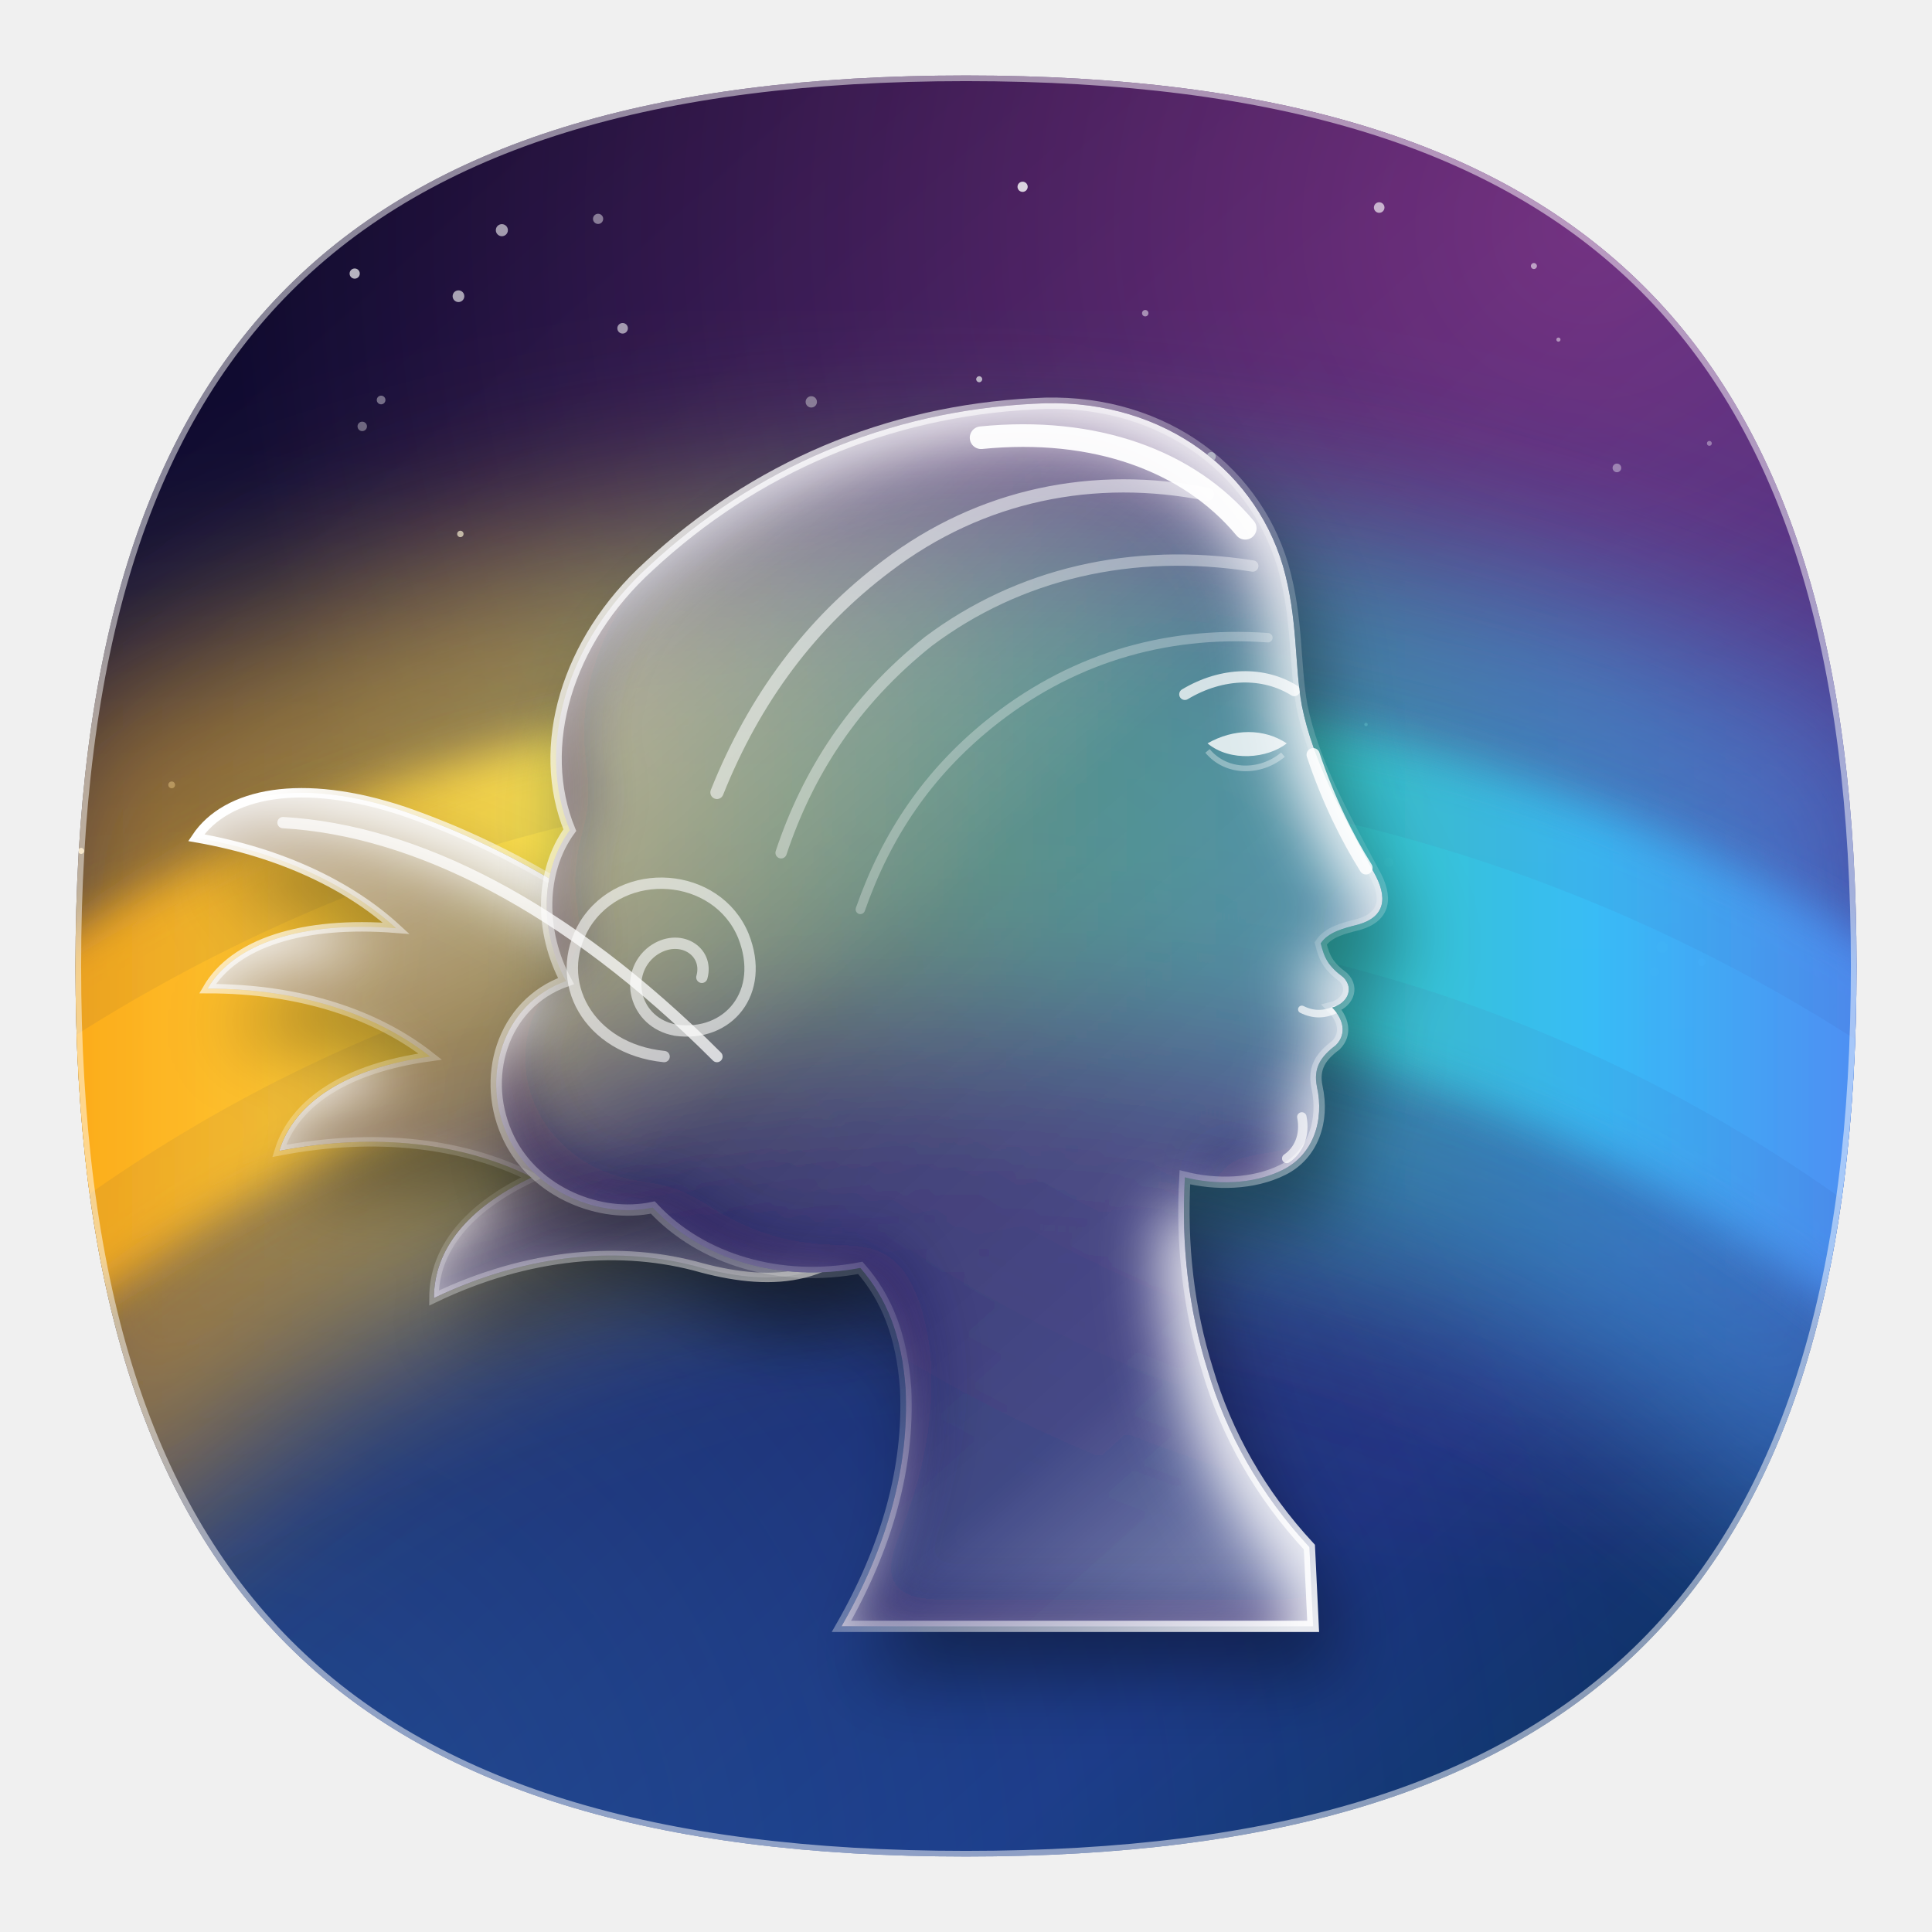
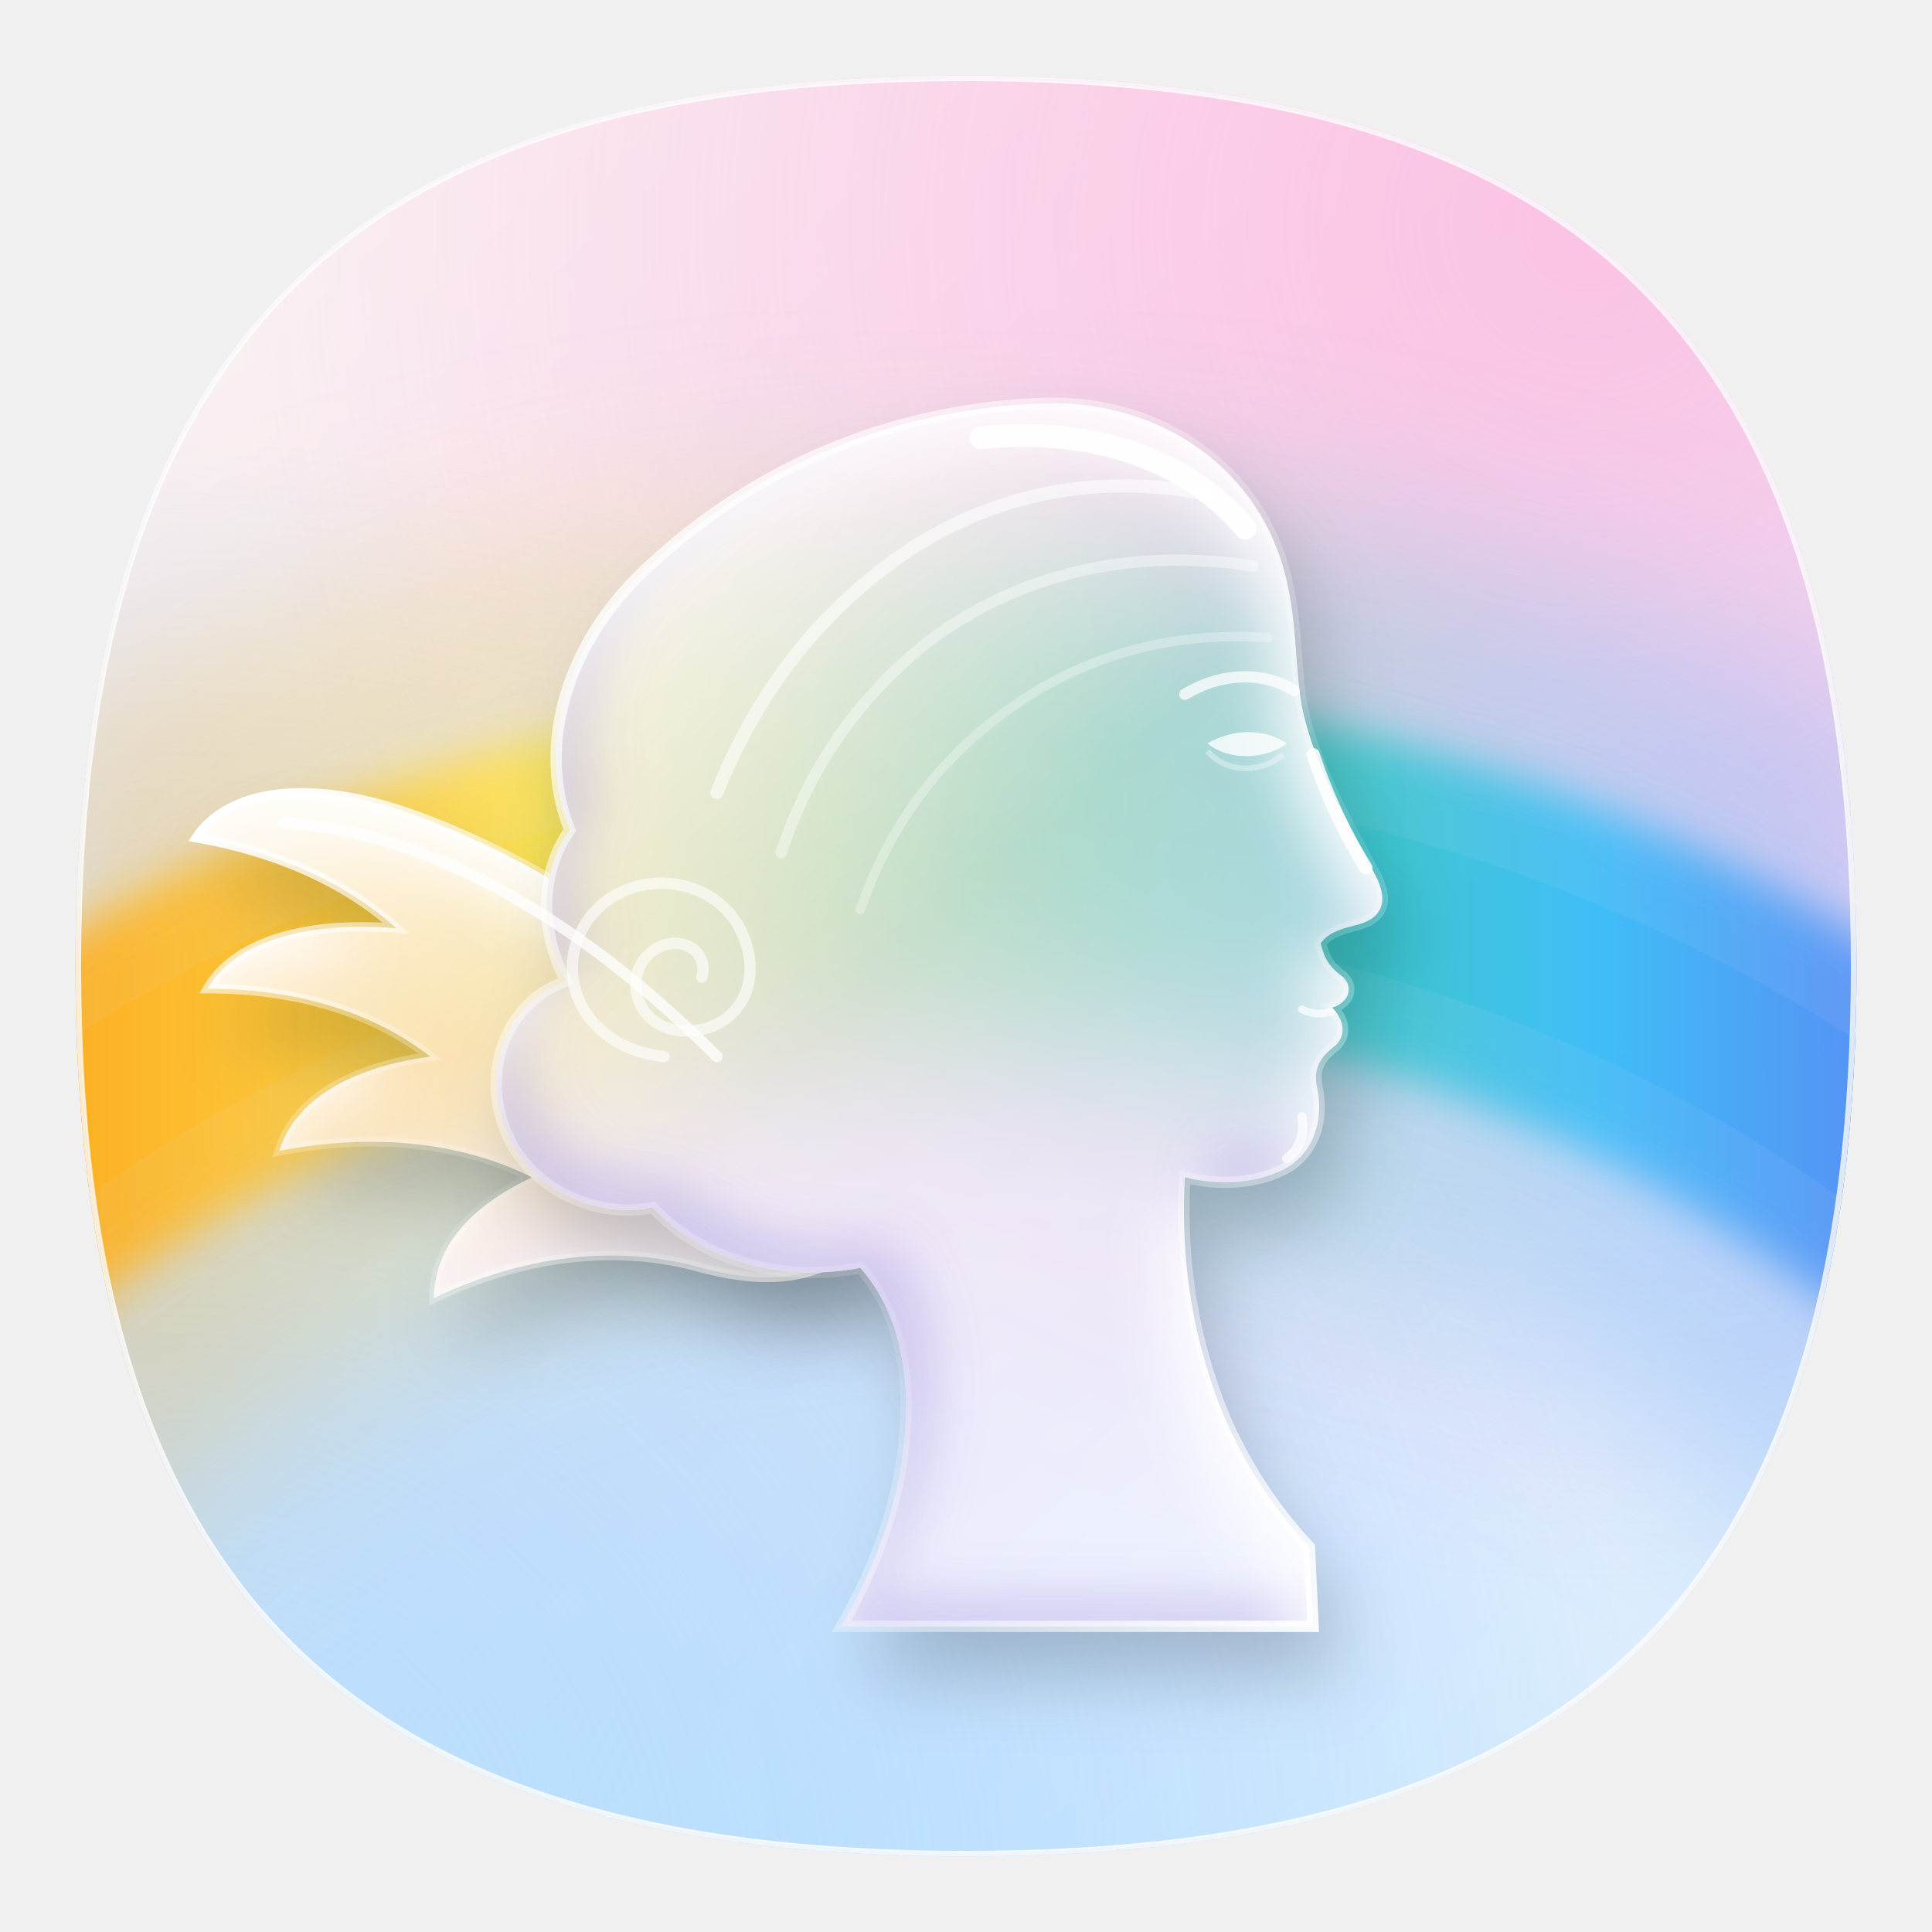
<svg xmlns="http://www.w3.org/2000/svg" viewBox="0 0 1024 1024" width="1024" height="1024">
  <defs>
    <linearGradient id="sky" x1="0" y1="0" x2="0.9" y2="1">
-       <stop offset="0" stop-color="#07051a" />
-       <stop offset="0.42" stop-color="#1d1450" />
-       <stop offset="0.78" stop-color="#1b2d7a" />
-       <stop offset="1" stop-color="#073a5e" />
+       <stop offset="0" stop-color="#fbf6f1" />
+       <stop offset="0.42" stop-color="#f6e6f4" />
+       <stop offset="0.78" stop-color="#e2ebff" />
+       <stop offset="1" stop-color="#d6f0fb" />
    </linearGradient>
    <radialGradient id="glowB" cx="0.1" cy="0.98" r="0.75">
-       <stop offset="0" stop-color="#2fb4ff" stop-opacity="0.3" />
+       <stop offset="0" stop-color="#9fdcff" stop-opacity="0.6" />
      <stop offset="1" stop-color="#2fb4ff" stop-opacity="0" />
    </radialGradient>
    <filter id="haze" x="-40%" y="-40%" width="180%" height="180%">
      <feGaussianBlur stdDeviation="46" />
    </filter>
    <radialGradient id="glow" cx="0.82" cy="0.12" r="0.7">
-       <stop offset="0" stop-color="#ff5fc8" stop-opacity="0.38" />
-       <stop offset="1" stop-color="#ff5fc8" stop-opacity="0" />
+       <stop offset="0" stop-color="#ffb3dc" stop-opacity="0.7" />
+       <stop offset="1" stop-color="#ffb3dc" stop-opacity="0" />
    </radialGradient>
    <linearGradient id="bow" x1="0" y1="0" x2="1" y2="0">
      <stop offset="0" stop-color="#ff3b6b" />
      <stop offset="0.18" stop-color="#ff9f0a" />
      <stop offset="0.36" stop-color="#ffe14d" />
      <stop offset="0.54" stop-color="#34d399" />
      <stop offset="0.7" stop-color="#38bdf8" />
      <stop offset="0.86" stop-color="#6366f1" />
      <stop offset="1" stop-color="#d08cff" />
    </linearGradient>
    <filter id="soft" x="-20%" y="-20%" width="140%" height="140%">
      <feGaussianBlur stdDeviation="12" />
    </filter>
    <filter id="lensblur">
      <feGaussianBlur stdDeviation="3" />
    </filter>
    <linearGradient id="glassFill" x1="0.2" y1="0.05" x2="0.8" y2="1">
-       <stop offset="0" stop-color="#ffffff" stop-opacity="0.45" />
+       <stop offset="0" stop-color="#ffffff" stop-opacity="0.72" />
      <stop offset="0.42" stop-color="#ffffff" stop-opacity="0.10" />
      <stop offset="0.8" stop-color="#ffffff" stop-opacity="0.16" />
      <stop offset="1" stop-color="#ffffff" stop-opacity="0.42" />
    </linearGradient>
    <linearGradient id="rim" x1="0.1" y1="0" x2="0.9" y2="1">
      <stop offset="0" stop-color="#ffffff" stop-opacity="1" />
      <stop offset="0.35" stop-color="#ffffff" stop-opacity="0.3" />
      <stop offset="0.65" stop-color="#ffffff" stop-opacity="0.12" />
      <stop offset="1" stop-color="#ffffff" stop-opacity="0.9" />
    </linearGradient>
    <filter id="inner" x="-10%" y="-10%" width="120%" height="120%">
      <feGaussianBlur in="SourceAlpha" stdDeviation="16" result="b" />
      <feOffset dx="-12" dy="16" result="o" />
      <feComposite in="SourceAlpha" in2="o" operator="out" result="edge" />
      <feFlood flood-color="#ffffff" flood-opacity="0.9" />
      <feComposite in2="edge" operator="in" />
    </filter>
    <filter id="innerDark" x="-10%" y="-10%" width="120%" height="120%">
      <feGaussianBlur in="SourceAlpha" stdDeviation="14" result="b" />
      <feOffset dx="14" dy="-14" result="o" />
      <feComposite in="SourceAlpha" in2="o" operator="out" result="edge" />
-       <feFlood flood-color="#1b0f4a" flood-opacity="0.35" />
+       <feFlood flood-color="#8c7bd6" flood-opacity="0.35" />
      <feComposite in2="edge" operator="in" />
    </filter>
    <filter id="shade" x="-20%" y="-20%" width="140%" height="140%">
      <feGaussianBlur in="SourceAlpha" stdDeviation="20" />
      <feOffset dx="12" dy="26" />
      <feComponentTransfer>
-         <feFuncA type="linear" slope="0.38" />
+         <feFuncA type="linear" slope="0.2" />
      </feComponentTransfer>
    </filter>
    <path id="squircle" d="M512 40c330 0 472 142 472 472s-142 472-472 472S40 842 40 512 182 40 512 40z" />
    <clipPath id="sq">
      <use href="#squircle" />
    </clipPath>
    <path id="head" d="       M 548 214       C 612 210 664 246 680 300       C 688 328 686 352 690 374       C 696 404 712 432 728 462       C 736 476 734 486 720 490       C 712 492 704 494 700 500       C 702 508 704 512 712 518       C 718 524 714 532 706 534       C 712 540 714 548 708 554       C 700 560 696 566 698 576       C 702 594 696 612 680 620       C 664 628 644 628 628 624       C 626 660 630 694 640 726       C 650 760 668 792 694 820       L 696 862       L 446 862       C 470 820 482 778 480 736       C 478 708 470 688 456 672       C 414 680 372 668 346 640       C 318 646 284 632 270 604       C 254 572 266 532 300 520       C 286 494 286 462 302 440       C 284 396 300 340 344 300       C 400 248 470 218 548 214 Z" />
    <path id="wing" d="       M 470 640       C 420 560 330 470 214 430       C 160 412 120 420 104 444       C 150 452 186 470 210 492       C 160 488 124 500 110 524       C 160 524 200 538 228 560       C 184 566 156 584 148 610       C 200 600 246 606 282 624       C 248 640 230 662 230 688       C 280 664 330 660 372 672       C 410 682 446 680 470 640 Z" />
  </defs>
  <g clip-path="url(#sq)">
    <rect width="1024" height="1024" fill="url(#sky)" />
    <rect width="1024" height="1024" fill="url(#glow)" />
    <rect width="1024" height="1024" fill="url(#glowB)" />
-     <circle cx="244" cy="283" r="1.7" fill="#fff" opacity="0.66" />
-     <circle cx="641" cy="34" r="0.8" fill="#fff" opacity="0.80" />
-     <circle cx="266" cy="122" r="3.2" fill="#fff" opacity="0.58" />
-     <circle cx="857" cy="248" r="2.3" fill="#fff" opacity="0.39" />
-     <circle cx="650" cy="451" r="2.1" fill="#fff" opacity="0.74" />
-     <circle cx="688" cy="33" r="2.6" fill="#fff" opacity="0.65" />
-     <circle cx="308" cy="16" r="2.9" fill="#fff" opacity="0.58" />
-     <circle cx="736" cy="457" r="2.5" fill="#fff" opacity="0.85" />
-     <circle cx="404" cy="416" r="1.9" fill="#fff" opacity="0.86" />
-     <circle cx="900" cy="51" r="1.1" fill="#fff" opacity="0.43" />
-     <circle cx="989" cy="227" r="2.3" fill="#fff" opacity="0.48" />
-     <circle cx="519" cy="201" r="1.6" fill="#fff" opacity="0.65" />
-     <circle cx="598" cy="470" r="2.4" fill="#fff" opacity="0.86" />
-     <circle cx="877" cy="515" r="2.4" fill="#fff" opacity="0.40" />
-     <circle cx="881" cy="502" r="3.0" fill="#fff" opacity="0.64" />
-     <circle cx="731" cy="110" r="2.8" fill="#fff" opacity="0.64" />
-     <circle cx="292" cy="33" r="2.8" fill="#fff" opacity="0.89" />
-     <circle cx="91" cy="416" r="1.8" fill="#fff" opacity="0.39" />
-     <circle cx="301" cy="400" r="2.9" fill="#fff" opacity="0.33" />
-     <circle cx="629" cy="23" r="2.5" fill="#fff" opacity="0.50" />
-     <circle cx="902" cy="510" r="2.0" fill="#fff" opacity="0.90" />
-     <circle cx="317" cy="40" r="2.2" fill="#fff" opacity="0.32" />
-     <circle cx="202" cy="212" r="2.3" fill="#fff" opacity="0.39" />
-     <circle cx="43" cy="451" r="1.6" fill="#fff" opacity="0.88" />
-     <circle cx="918" cy="196" r="1.9" fill="#fff" opacity="0.61" />
-     <circle cx="659" cy="310" r="2.1" fill="#fff" opacity="0.67" />
-     <circle cx="963" cy="264" r="1.8" fill="#fff" opacity="0.73" />
-     <circle cx="243" cy="157" r="3.1" fill="#fff" opacity="0.61" />
-     <circle cx="562" cy="6" r="1.8" fill="#fff" opacity="0.65" />
-     <circle cx="21" cy="320" r="2.3" fill="#fff" opacity="0.34" />
-     <circle cx="642" cy="242" r="2.4" fill="#fff" opacity="0.51" />
-     <circle cx="724" cy="384" r="0.9" fill="#fff" opacity="0.34" />
-     <circle cx="692" cy="501" r="1.4" fill="#fff" opacity="0.57" />
-     <circle cx="607" cy="166" r="1.7" fill="#fff" opacity="0.49" />
-     <circle cx="378" cy="310" r="1.5" fill="#fff" opacity="0.53" />
-     <circle cx="791" cy="14" r="2.2" fill="#fff" opacity="0.74" />
-     <circle cx="317" cy="116" r="2.7" fill="#fff" opacity="0.44" />
-     <circle cx="192" cy="226" r="2.5" fill="#fff" opacity="0.36" />
-     <circle cx="330" cy="174" r="2.8" fill="#fff" opacity="0.56" />
-     <circle cx="876" cy="88" r="1.6" fill="#fff" opacity="0.69" />
-     <circle cx="906" cy="235" r="1.3" fill="#fff" opacity="0.37" />
-     <circle cx="542" cy="99" r="2.7" fill="#fff" opacity="0.80" />
-     <circle cx="188" cy="145" r="2.7" fill="#fff" opacity="0.69" />
-     <circle cx="826" cy="180" r="1.1" fill="#fff" opacity="0.48" />
-     <circle cx="813" cy="141" r="1.6" fill="#fff" opacity="0.55" />
-     <circle cx="430" cy="213" r="3.0" fill="#fff" opacity="0.39" />
    <g id="bowg">
-       <path d="M -320 1160 A 840 840 0 0 1 1340 1160" fill="none" stroke="url(#bow)" stroke-width="380" filter="url(#haze)" opacity="0.54" />
+       <path d="M -320 1160 A 840 840 0 0 1 1340 1160" fill="none" stroke="url(#bow)" stroke-width="380" filter="url(#haze)" opacity="0.27" />
      <path d="M -320 1160 A 840 840 0 0 1 1340 1160" fill="none" stroke="url(#bow)" stroke-width="170" filter="url(#soft)" opacity="0.85" />
-       <path d="M -320 1160 A 840 840 0 0 1 1340 1160" fill="none" stroke="url(#bow)" stroke-width="74" opacity="0.85" />
+       <path d="M -320 1160 A 840 840 0 0 1 1340 1160" fill="none" stroke="url(#bow)" stroke-width="74" opacity="0.6" />
    </g>
    <use href="#wing" filter="url(#shade)" />
    <clipPath id="wingClip">
      <use href="#wing" />
    </clipPath>
    <g clip-path="url(#wingClip)">
      <g filter="url(#lensblur)" transform="translate(330 470) scale(1.15) translate(-320 -480)">
        <rect width="1024" height="1024" fill="url(#sky)" />
-         <path d="M -320 1160 A 840 840 0 0 1 1340 1160" fill="none" stroke="url(#bow)" stroke-width="240" filter="url(#haze)" opacity="0.55" />
+         <path d="M -320 1160 A 840 840 0 0 1 1340 1160" fill="none" stroke="url(#bow)" stroke-width="240" filter="url(#haze)" opacity="0.45" />
      </g>
      <use href="#wing" fill="url(#glassFill)" />
      <use href="#wing" filter="url(#inner)" />
    </g>
    <use href="#wing" fill="none" stroke="url(#rim)" stroke-width="5" />
    <use href="#head" filter="url(#shade)" />
    <clipPath id="headClip">
      <use href="#head" />
    </clipPath>
    <g clip-path="url(#headClip)">
      <g filter="url(#lensblur)" transform="translate(520 520) scale(1.12) translate(-520 -540)">
        <rect width="1024" height="1024" fill="url(#sky)" />
        <rect width="1024" height="1024" fill="url(#glow)" />
-         <path d="M -320 1160 A 840 840 0 0 1 1340 1160" fill="none" stroke="url(#bow)" stroke-width="240" filter="url(#haze)" opacity="0.55" />
+         <path d="M -320 1160 A 840 840 0 0 1 1340 1160" fill="none" stroke="url(#bow)" stroke-width="240" filter="url(#haze)" opacity="0.45" />
      </g>
      <use href="#head" fill="url(#glassFill)" />
      <use href="#head" filter="url(#innerDark)" />
      <use href="#head" filter="url(#inner)" />
      <g fill="none" stroke="#ffffff" stroke-linecap="round">
        <path d="M 640 262 C 580 250 520 262 470 300 C 430 330 400 370 380 420" stroke-opacity="0.55" stroke-width="7" />
        <path d="M 664 300 C 600 290 540 304 492 340 C 452 372 428 410 414 452" stroke-opacity="0.4" stroke-width="6" />
        <path d="M 672 338 C 616 334 566 350 524 384 C 492 410 470 442 456 482" stroke-opacity="0.3" stroke-width="5" />
        <path d="M 352 560 C 312 556 292 520 310 490 C 330 458 380 462 394 496 C 406 526 386 550 358 546 C 336 542 330 516 346 504 C 360 494 376 504 372 518" stroke-opacity="0.6" stroke-width="6" />
      </g>
      <path d="M 628 368 C 648 356 670 356 686 366" fill="none" stroke="#ffffff" stroke-opacity="0.75" stroke-width="6" stroke-linecap="round" />
      <path d="M 640 394 C 654 386 670 386 682 394 C 672 402 652 404 640 394 Z" fill="#ffffff" fill-opacity="0.8" />
      <path d="M 640 398 C 650 410 668 410 680 400" fill="none" stroke="#ffffff" stroke-opacity="0.35" stroke-width="3" />
      <path d="M 690 535 C 696 538 702 538 708 535" fill="none" stroke="#ffffff" stroke-opacity="0.7" stroke-width="4" stroke-linecap="round" />
    </g>
    <use href="#head" fill="none" stroke="url(#rim)" stroke-width="6" />
    <g fill="none" stroke="#ffffff" stroke-linecap="round">
      <path d="M 520 232 C 580 226 630 244 660 280" stroke-width="12" opacity="0.95" />
      <path d="M 696 400 C 704 424 714 444 724 460" stroke-width="7" opacity="0.85" />
      <path d="M 690 592 C 692 602 688 610 682 614" stroke-width="5" opacity="0.7" />
      <path d="M 150 436 C 220 440 300 480 380 560" stroke-width="6" opacity="0.75" />
    </g>
-     <use href="#squircle" fill="none" stroke="#ffffff" stroke-opacity="0.5" stroke-width="6" />
+     <use href="#squircle" fill="none" stroke="#1d1a4a" stroke-opacity="0.10" stroke-width="4" />
+     <use href="#squircle" fill="none" stroke="#ffffff" stroke-opacity="0.8" stroke-width="6" />
  </g>
</svg>
